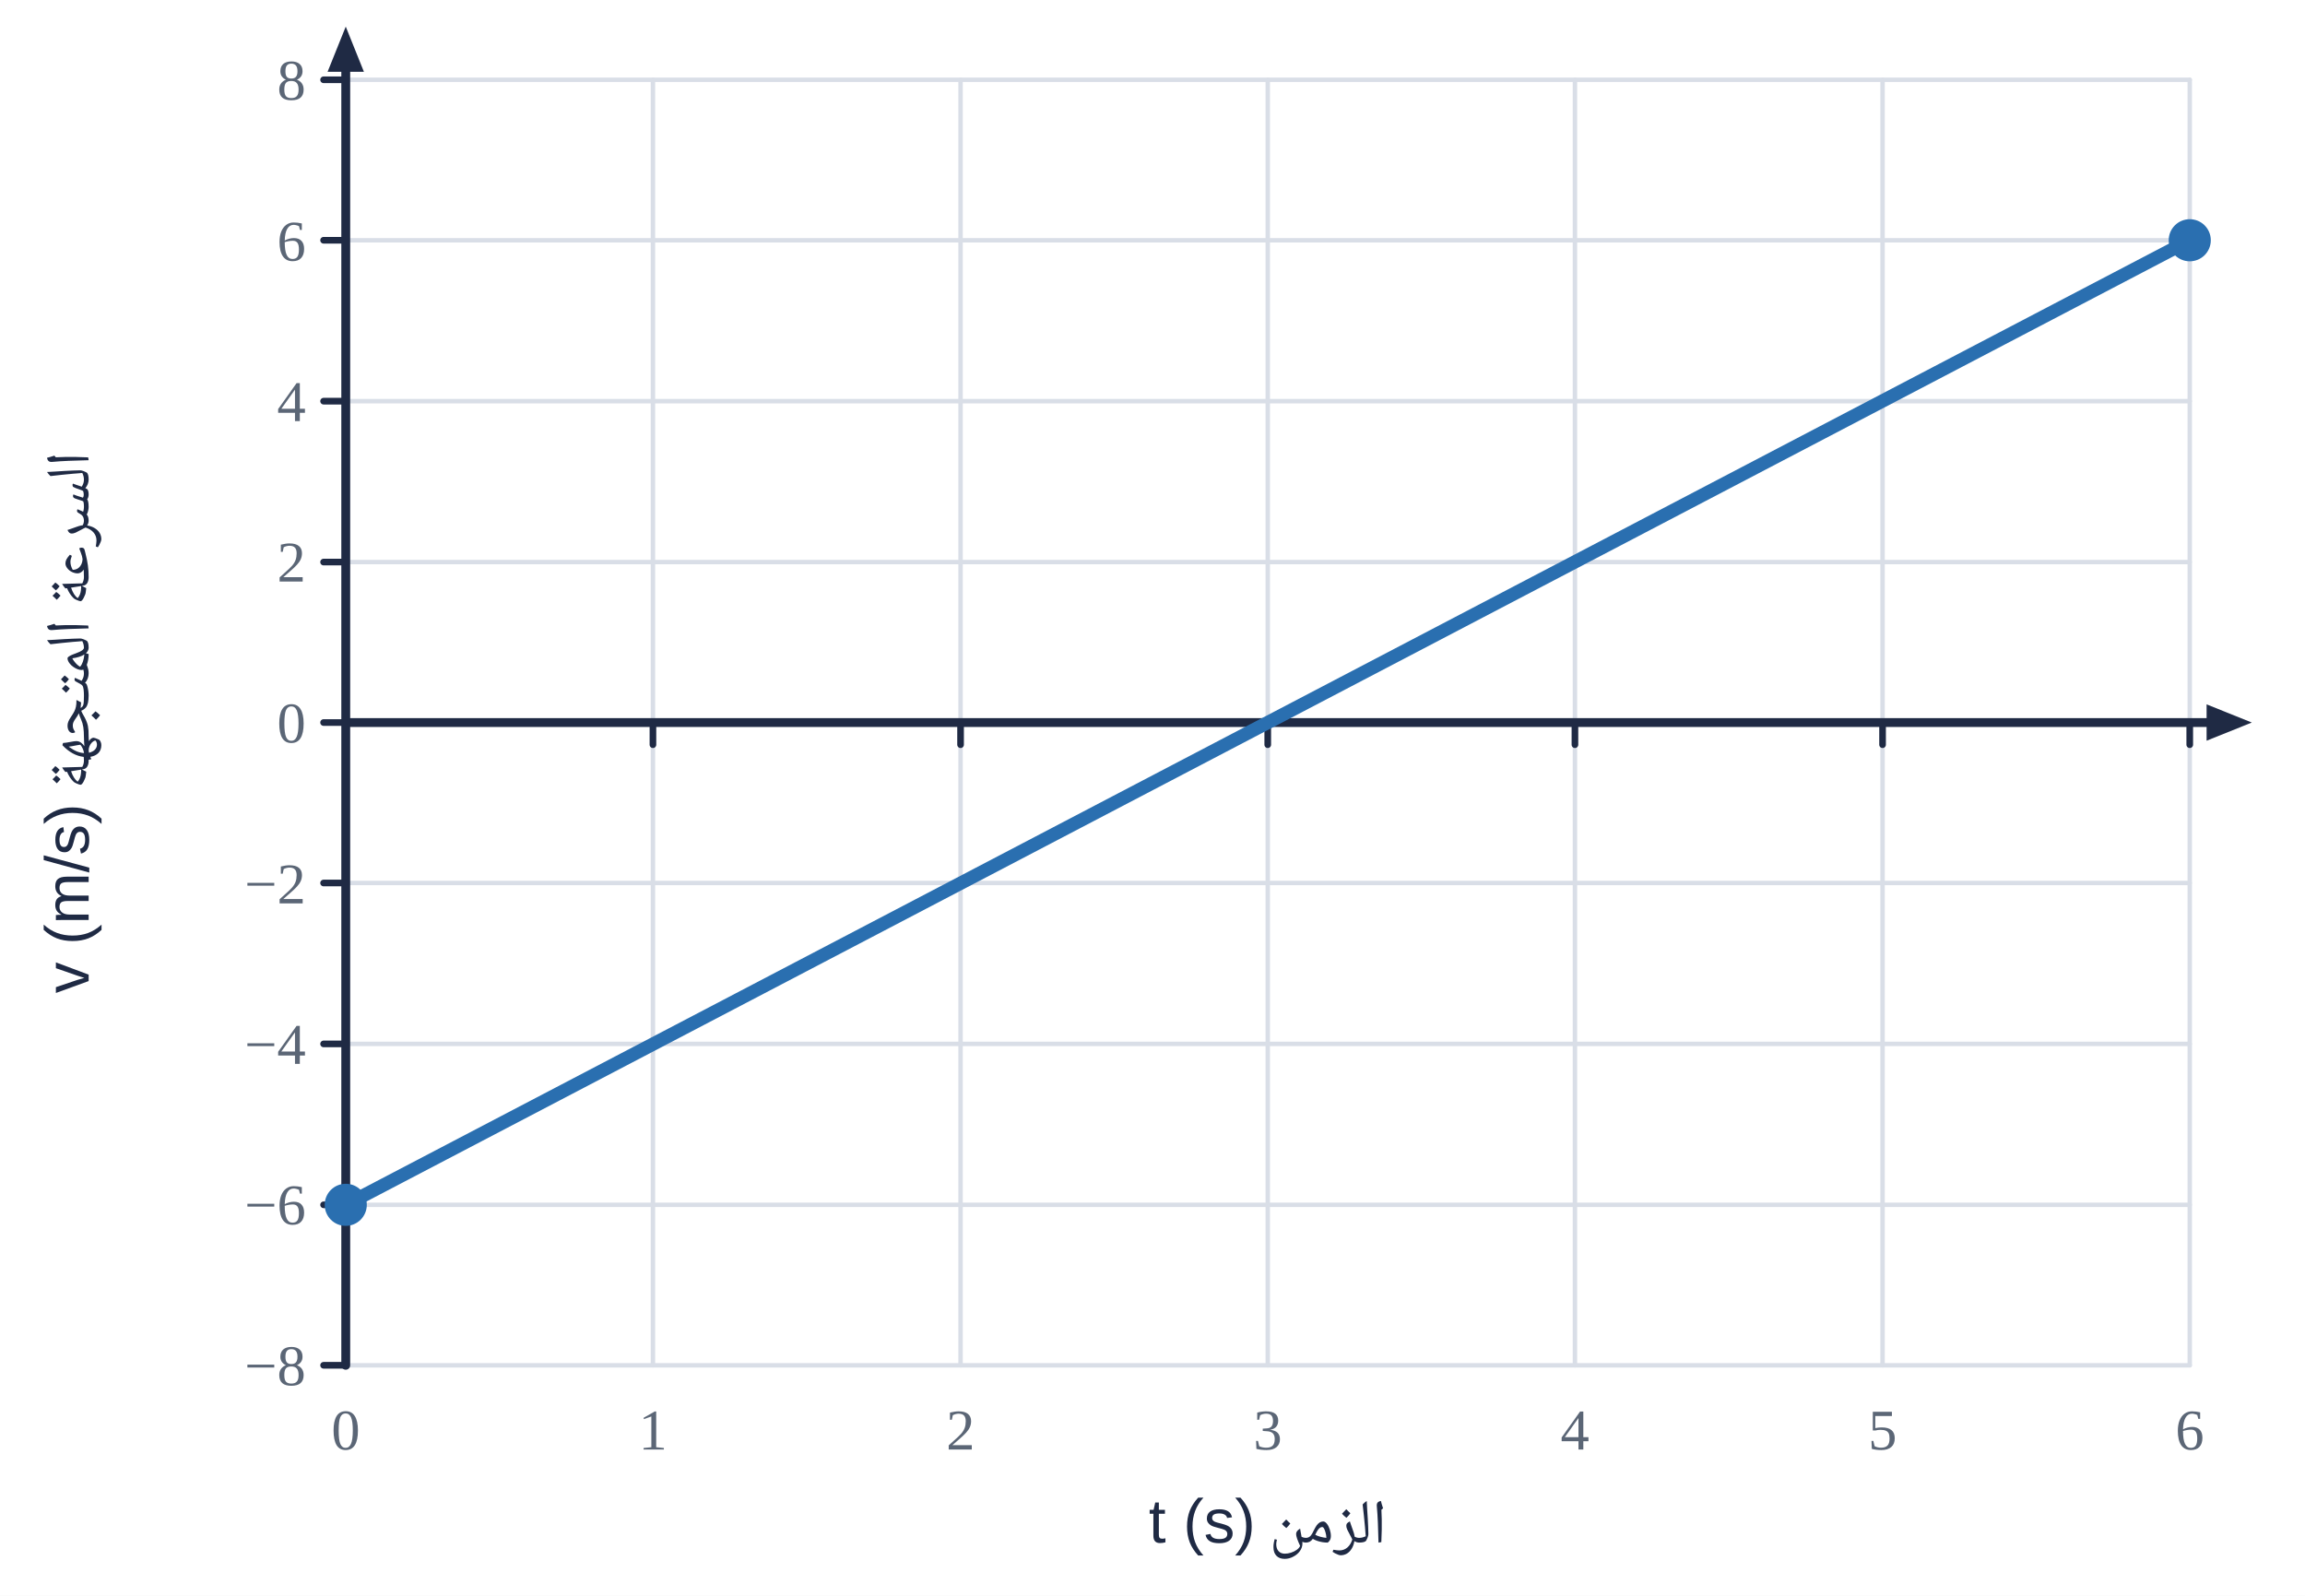
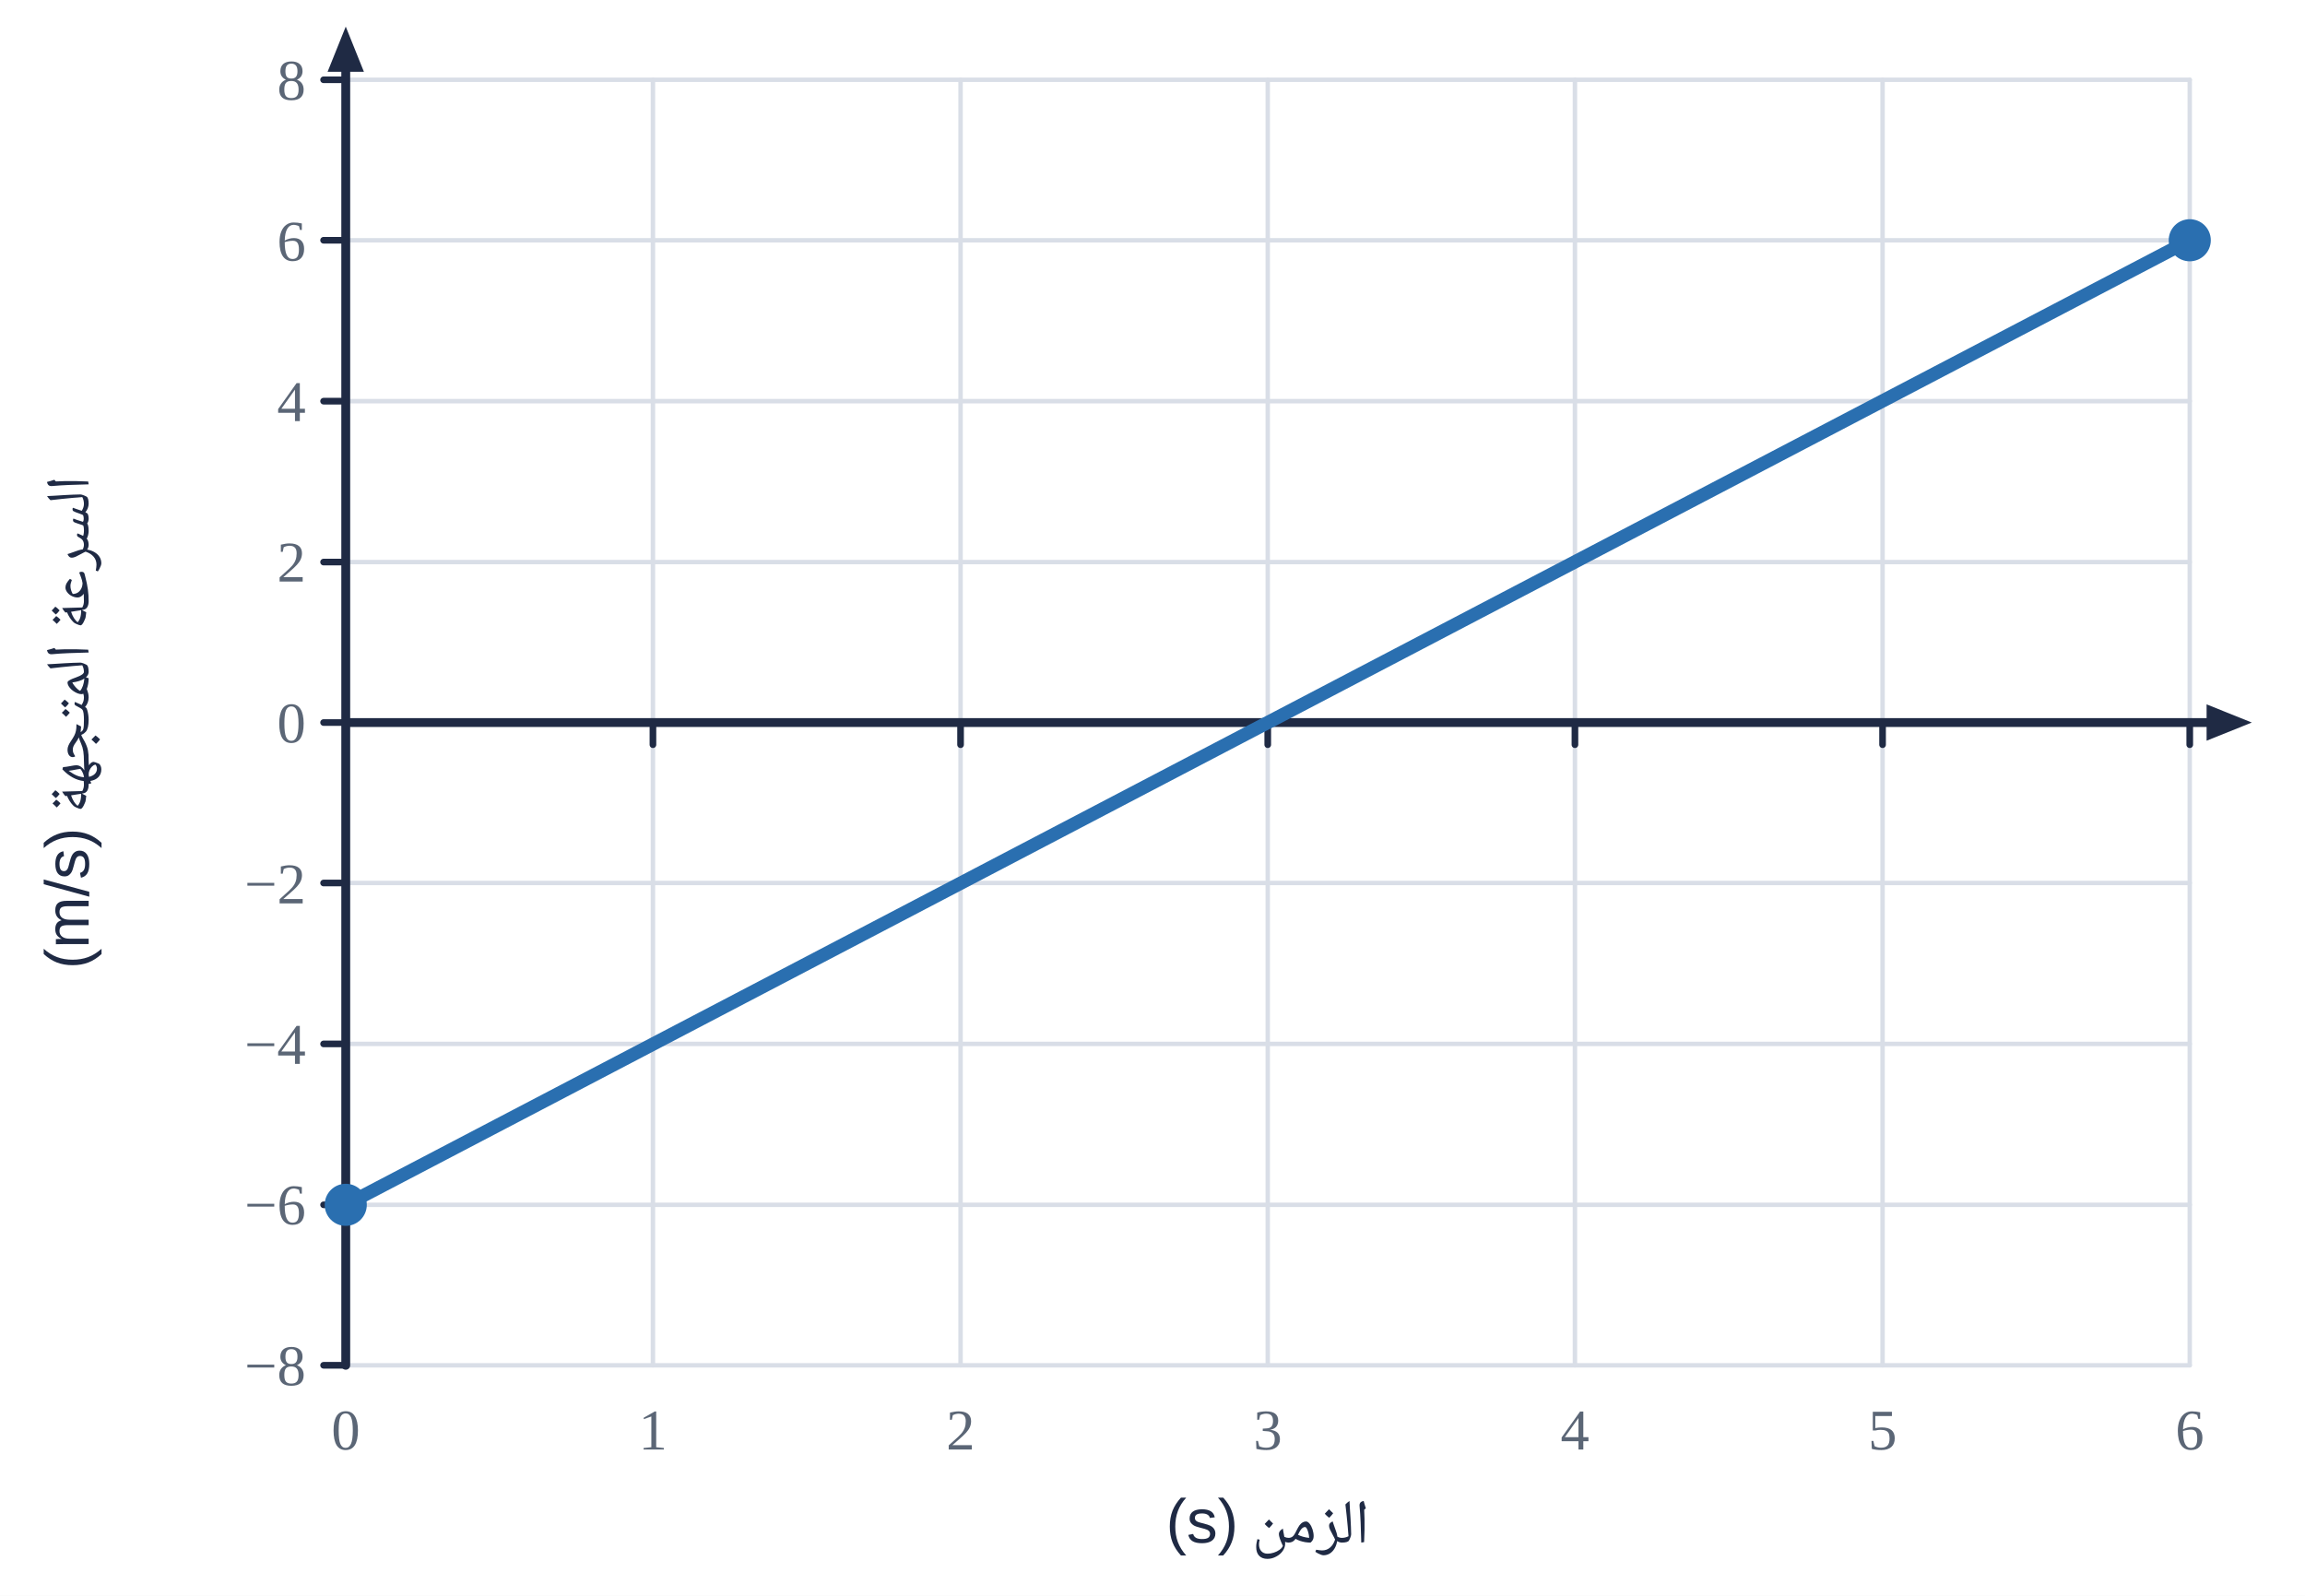
<svg xmlns="http://www.w3.org/2000/svg" viewBox="0 0 520 360" width="520" height="360">
  <rect width="520" height="360" fill="#fff" />
  <line x1="78.0" y1="18.0" x2="78.0" y2="308.0" stroke="#d9dee7" stroke-width="1" stroke-linecap="round" />
  <line x1="147.3" y1="18.0" x2="147.3" y2="308.0" stroke="#d9dee7" stroke-width="1" stroke-linecap="round" />
  <line x1="216.7" y1="18.0" x2="216.7" y2="308.0" stroke="#d9dee7" stroke-width="1" stroke-linecap="round" />
  <line x1="286.0" y1="18.0" x2="286.0" y2="308.0" stroke="#d9dee7" stroke-width="1" stroke-linecap="round" />
  <line x1="355.3" y1="18.0" x2="355.3" y2="308.0" stroke="#d9dee7" stroke-width="1" stroke-linecap="round" />
  <line x1="424.7" y1="18.0" x2="424.7" y2="308.0" stroke="#d9dee7" stroke-width="1" stroke-linecap="round" />
  <line x1="494.0" y1="18.0" x2="494.0" y2="308.0" stroke="#d9dee7" stroke-width="1" stroke-linecap="round" />
  <line x1="78.0" y1="308.0" x2="494.0" y2="308.0" stroke="#d9dee7" stroke-width="1" stroke-linecap="round" />
  <line x1="78.0" y1="271.8" x2="494.0" y2="271.8" stroke="#d9dee7" stroke-width="1" stroke-linecap="round" />
  <line x1="78.0" y1="235.5" x2="494.0" y2="235.5" stroke="#d9dee7" stroke-width="1" stroke-linecap="round" />
  <line x1="78.0" y1="199.2" x2="494.0" y2="199.2" stroke="#d9dee7" stroke-width="1" stroke-linecap="round" />
  <line x1="78.0" y1="163.0" x2="494.0" y2="163.0" stroke="#d9dee7" stroke-width="1" stroke-linecap="round" />
  <line x1="78.0" y1="126.8" x2="494.0" y2="126.8" stroke="#d9dee7" stroke-width="1" stroke-linecap="round" />
  <line x1="78.0" y1="90.5" x2="494.0" y2="90.5" stroke="#d9dee7" stroke-width="1" stroke-linecap="round" />
  <line x1="78.0" y1="54.2" x2="494.0" y2="54.2" stroke="#d9dee7" stroke-width="1" stroke-linecap="round" />
  <line x1="78.0" y1="18.0" x2="494.0" y2="18.0" stroke="#d9dee7" stroke-width="1" stroke-linecap="round" />
  <line x1="78.0" y1="163.0" x2="501.4" y2="163.0" stroke="#1f2a44" stroke-width="2" stroke-linecap="round" />
  <polygon points="508.0,163.0 497.8,167.1 497.8,158.9" fill="#1f2a44" />
  <line x1="78.0" y1="308.0" x2="78.0" y2="12.6" stroke="#1f2a44" stroke-width="2" stroke-linecap="round" />
  <polygon points="78.0,6.0 82.1,16.2 73.9,16.2" fill="#1f2a44" />
  <line x1="78.0" y1="163.0" x2="78.0" y2="168.0" stroke="#1f2a44" stroke-width="1.5" stroke-linecap="round" />
  <text x="78.0" y="327.0" text-anchor="middle" font-size="13" fill="#5b6676" font-weight="normal" font-family="'Times New Roman',Times,serif">0</text>
  <line x1="147.3" y1="163.0" x2="147.3" y2="168.0" stroke="#1f2a44" stroke-width="1.5" stroke-linecap="round" />
  <text x="147.3" y="327.0" text-anchor="middle" font-size="13" fill="#5b6676" font-weight="normal" font-family="'Times New Roman',Times,serif">1</text>
  <line x1="216.7" y1="163.0" x2="216.7" y2="168.0" stroke="#1f2a44" stroke-width="1.5" stroke-linecap="round" />
  <text x="216.7" y="327.0" text-anchor="middle" font-size="13" fill="#5b6676" font-weight="normal" font-family="'Times New Roman',Times,serif">2</text>
  <line x1="286.0" y1="163.0" x2="286.0" y2="168.0" stroke="#1f2a44" stroke-width="1.5" stroke-linecap="round" />
  <text x="286.0" y="327.0" text-anchor="middle" font-size="13" fill="#5b6676" font-weight="normal" font-family="'Times New Roman',Times,serif">3</text>
  <line x1="355.3" y1="163.0" x2="355.3" y2="168.0" stroke="#1f2a44" stroke-width="1.5" stroke-linecap="round" />
  <text x="355.3" y="327.0" text-anchor="middle" font-size="13" fill="#5b6676" font-weight="normal" font-family="'Times New Roman',Times,serif">4</text>
  <line x1="424.7" y1="163.0" x2="424.7" y2="168.0" stroke="#1f2a44" stroke-width="1.5" stroke-linecap="round" />
  <text x="424.7" y="327.0" text-anchor="middle" font-size="13" fill="#5b6676" font-weight="normal" font-family="'Times New Roman',Times,serif">5</text>
  <line x1="494.0" y1="163.0" x2="494.0" y2="168.0" stroke="#1f2a44" stroke-width="1.5" stroke-linecap="round" />
  <text x="494.0" y="327.0" text-anchor="middle" font-size="13" fill="#5b6676" font-weight="normal" font-family="'Times New Roman',Times,serif">6</text>
  <line x1="73.0" y1="308.0" x2="78.0" y2="308.0" stroke="#1f2a44" stroke-width="1.5" stroke-linecap="round" />
  <text x="69.0" y="312.5" text-anchor="end" font-size="13" fill="#5b6676" font-weight="normal" font-family="'Times New Roman',Times,serif">−8</text>
  <line x1="73.0" y1="271.8" x2="78.0" y2="271.8" stroke="#1f2a44" stroke-width="1.5" stroke-linecap="round" />
  <text x="69.0" y="276.2" text-anchor="end" font-size="13" fill="#5b6676" font-weight="normal" font-family="'Times New Roman',Times,serif">−6</text>
  <line x1="73.0" y1="235.5" x2="78.0" y2="235.5" stroke="#1f2a44" stroke-width="1.5" stroke-linecap="round" />
  <text x="69.0" y="240.0" text-anchor="end" font-size="13" fill="#5b6676" font-weight="normal" font-family="'Times New Roman',Times,serif">−4</text>
  <line x1="73.0" y1="199.2" x2="78.0" y2="199.2" stroke="#1f2a44" stroke-width="1.5" stroke-linecap="round" />
  <text x="69.0" y="203.8" text-anchor="end" font-size="13" fill="#5b6676" font-weight="normal" font-family="'Times New Roman',Times,serif">−2</text>
  <line x1="73.0" y1="163.0" x2="78.0" y2="163.0" stroke="#1f2a44" stroke-width="1.5" stroke-linecap="round" />
  <text x="69.0" y="167.5" text-anchor="end" font-size="13" fill="#5b6676" font-weight="normal" font-family="'Times New Roman',Times,serif">0</text>
  <line x1="73.0" y1="126.8" x2="78.0" y2="126.8" stroke="#1f2a44" stroke-width="1.5" stroke-linecap="round" />
  <text x="69.0" y="131.2" text-anchor="end" font-size="13" fill="#5b6676" font-weight="normal" font-family="'Times New Roman',Times,serif">2</text>
  <line x1="73.0" y1="90.5" x2="78.0" y2="90.5" stroke="#1f2a44" stroke-width="1.5" stroke-linecap="round" />
  <text x="69.0" y="95.0" text-anchor="end" font-size="13" fill="#5b6676" font-weight="normal" font-family="'Times New Roman',Times,serif">4</text>
  <line x1="73.0" y1="54.2" x2="78.0" y2="54.2" stroke="#1f2a44" stroke-width="1.5" stroke-linecap="round" />
  <text x="69.0" y="58.8" text-anchor="end" font-size="13" fill="#5b6676" font-weight="normal" font-family="'Times New Roman',Times,serif">6</text>
  <line x1="73.0" y1="18.0" x2="78.0" y2="18.0" stroke="#1f2a44" stroke-width="1.5" stroke-linecap="round" />
  <text x="69.0" y="22.5" text-anchor="end" font-size="13" fill="#5b6676" font-weight="normal" font-family="'Times New Roman',Times,serif">8</text>
-   <text x="286.0" y="348.0" text-anchor="middle" font-size="14" fill="#1f2a44" font-weight="normal" font-family="'IBM Plex Sans Arabic','Noto Naskh Arabic',Tahoma,Arial,sans-serif" direction="rtl">الزمن t (s)</text>
-   <text x="20.0" y="163.0" text-anchor="middle" font-size="14" fill="#1f2a44" font-weight="normal" font-family="'IBM Plex Sans Arabic','Noto Naskh Arabic',Tahoma,Arial,sans-serif" direction="rtl" transform="rotate(-90 20 163.0)">السرعة المتجهة v (m/s)</text>
+   <text x="286.0" y="348.0" text-anchor="middle" font-size="14" fill="#1f2a44" font-weight="normal" font-family="'IBM Plex Sans Arabic','Noto Naskh Arabic',Tahoma,Arial,sans-serif" direction="rtl">الزمن (s)</text>
+   <text x="20.0" y="163.0" text-anchor="middle" font-size="14" fill="#1f2a44" font-weight="normal" font-family="'IBM Plex Sans Arabic','Noto Naskh Arabic',Tahoma,Arial,sans-serif" direction="rtl" transform="rotate(-90 20 163.0)">السرعة المتجهة (m/s)</text>
  <polyline points="78.0,271.8 494.0,54.2" fill="none" stroke="#2a6fb0" stroke-width="3" stroke-linejoin="round" />
  <circle cx="78.0" cy="271.8" r="4" fill="#2a6fb0" stroke="#2a6fb0" stroke-width="1.5" />
  <circle cx="494.0" cy="54.2" r="4" fill="#2a6fb0" stroke="#2a6fb0" stroke-width="1.5" />
</svg>
